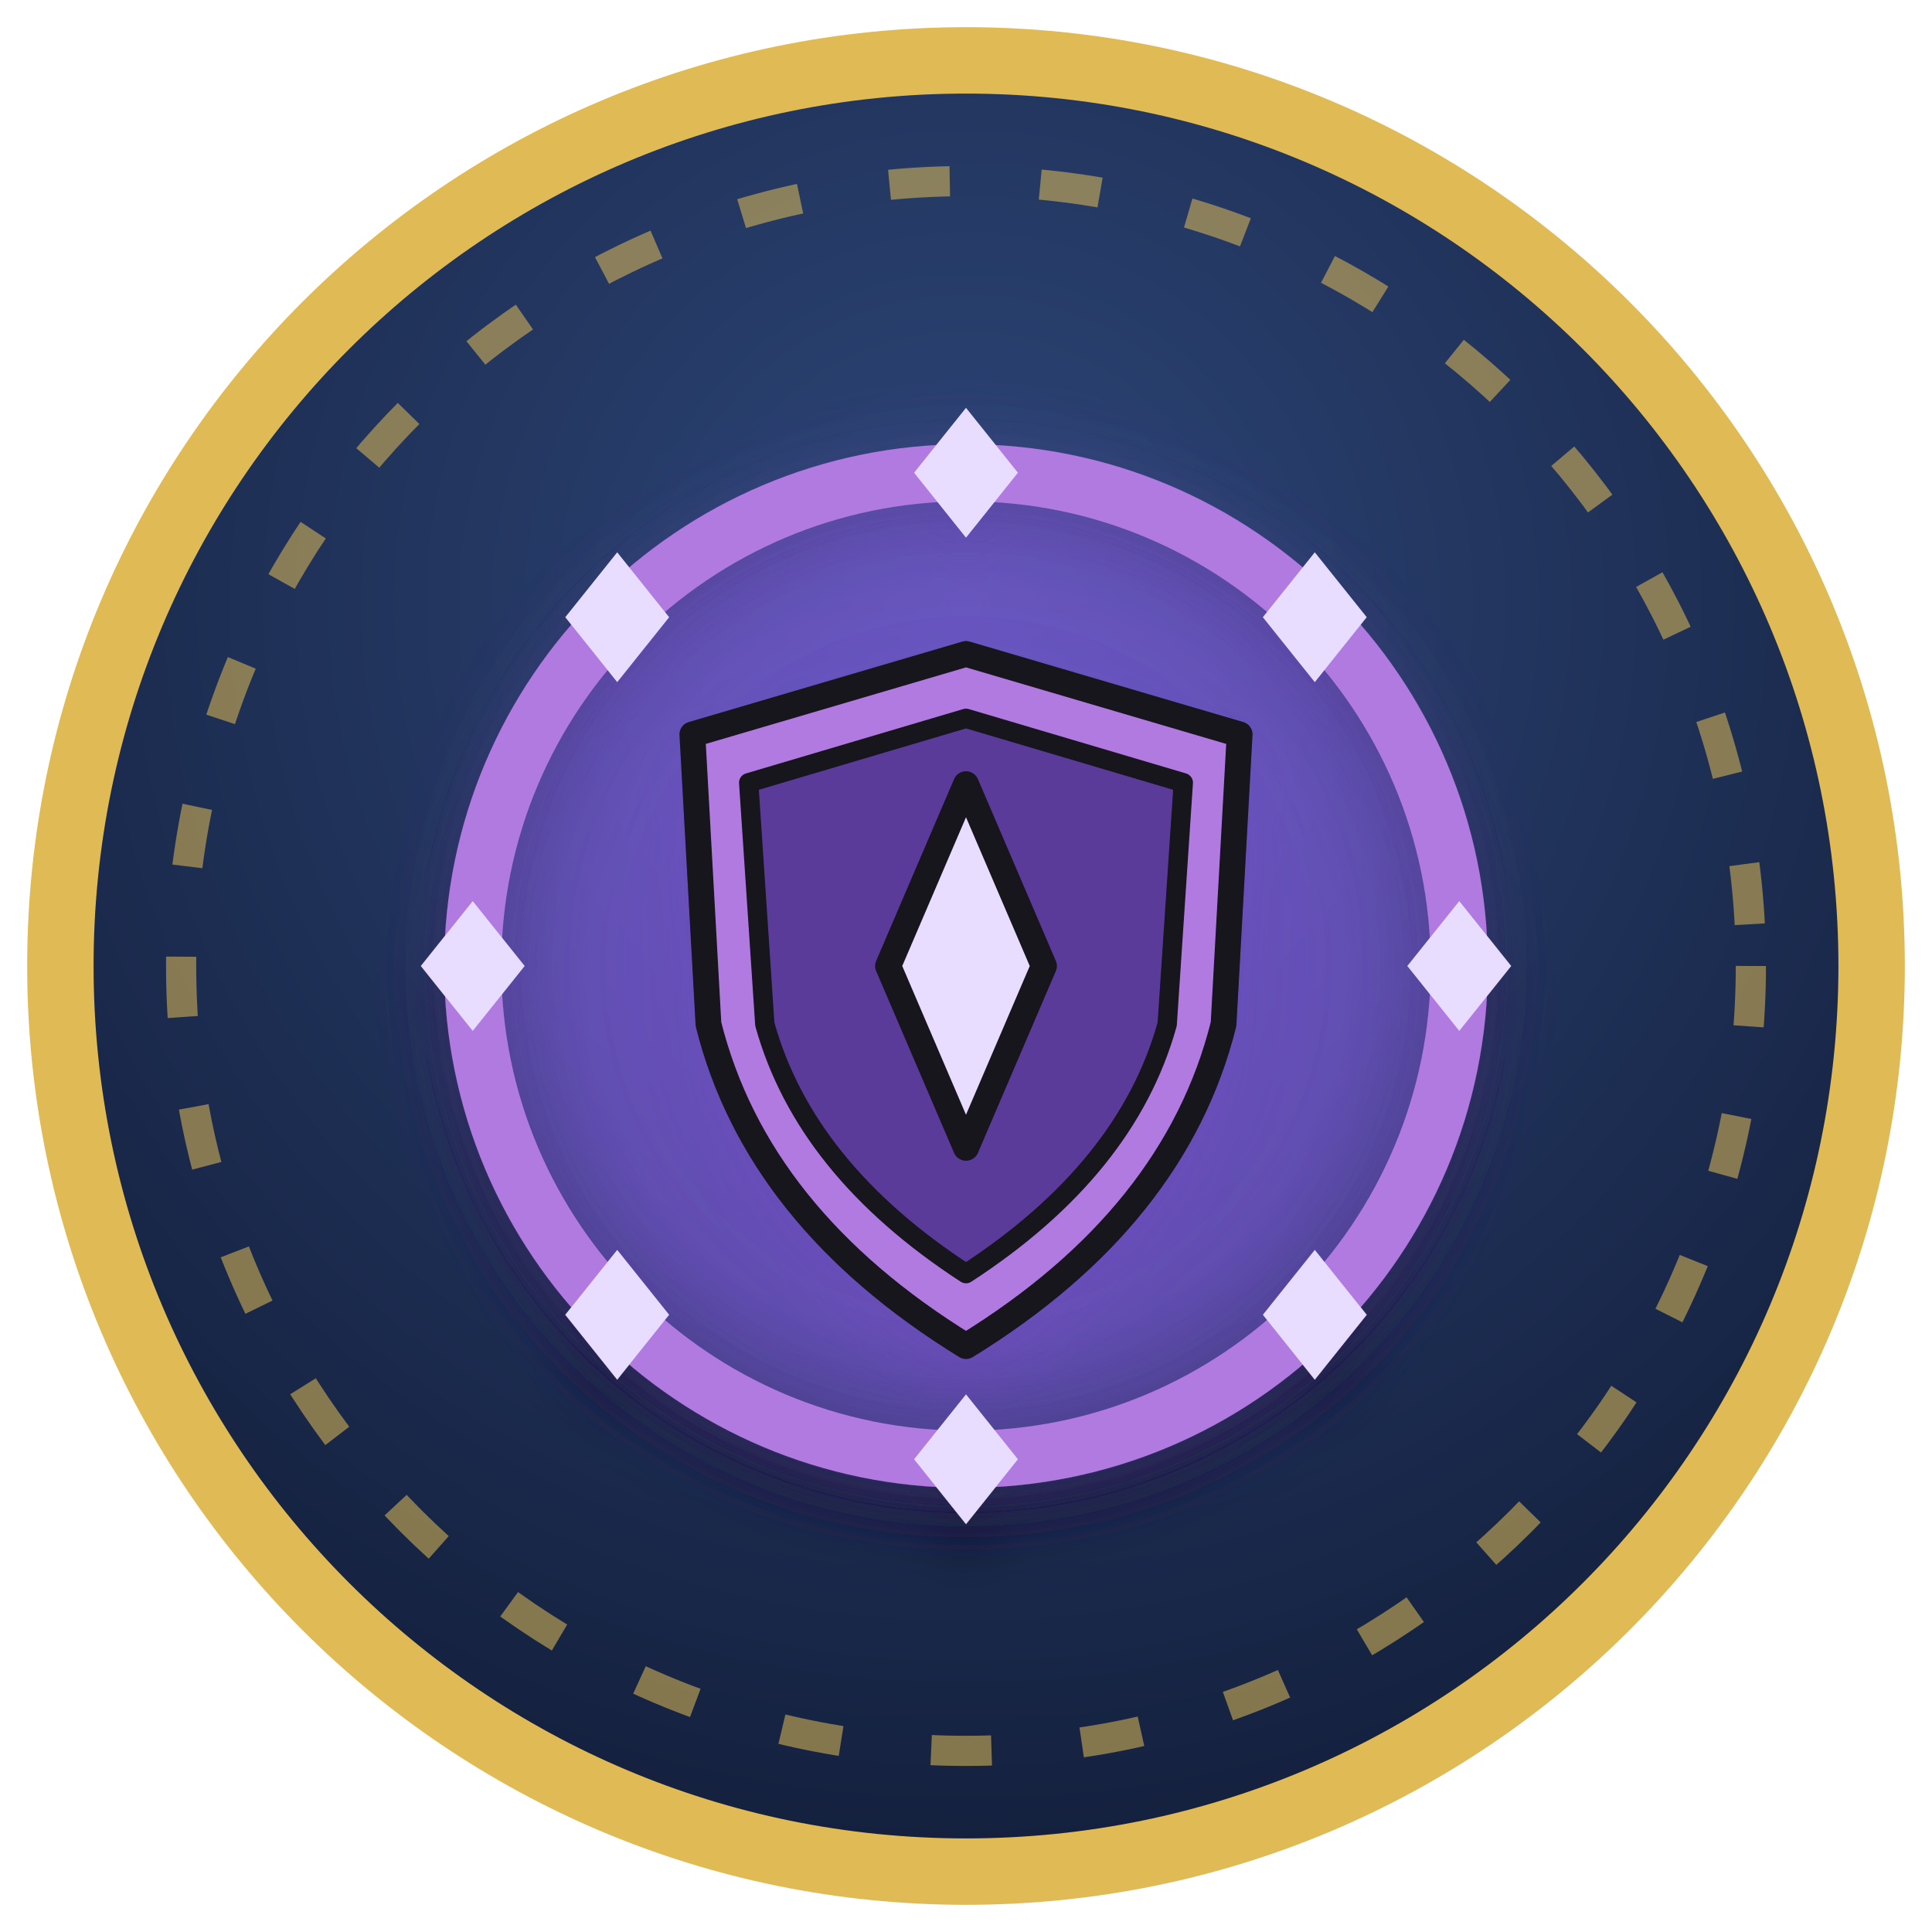
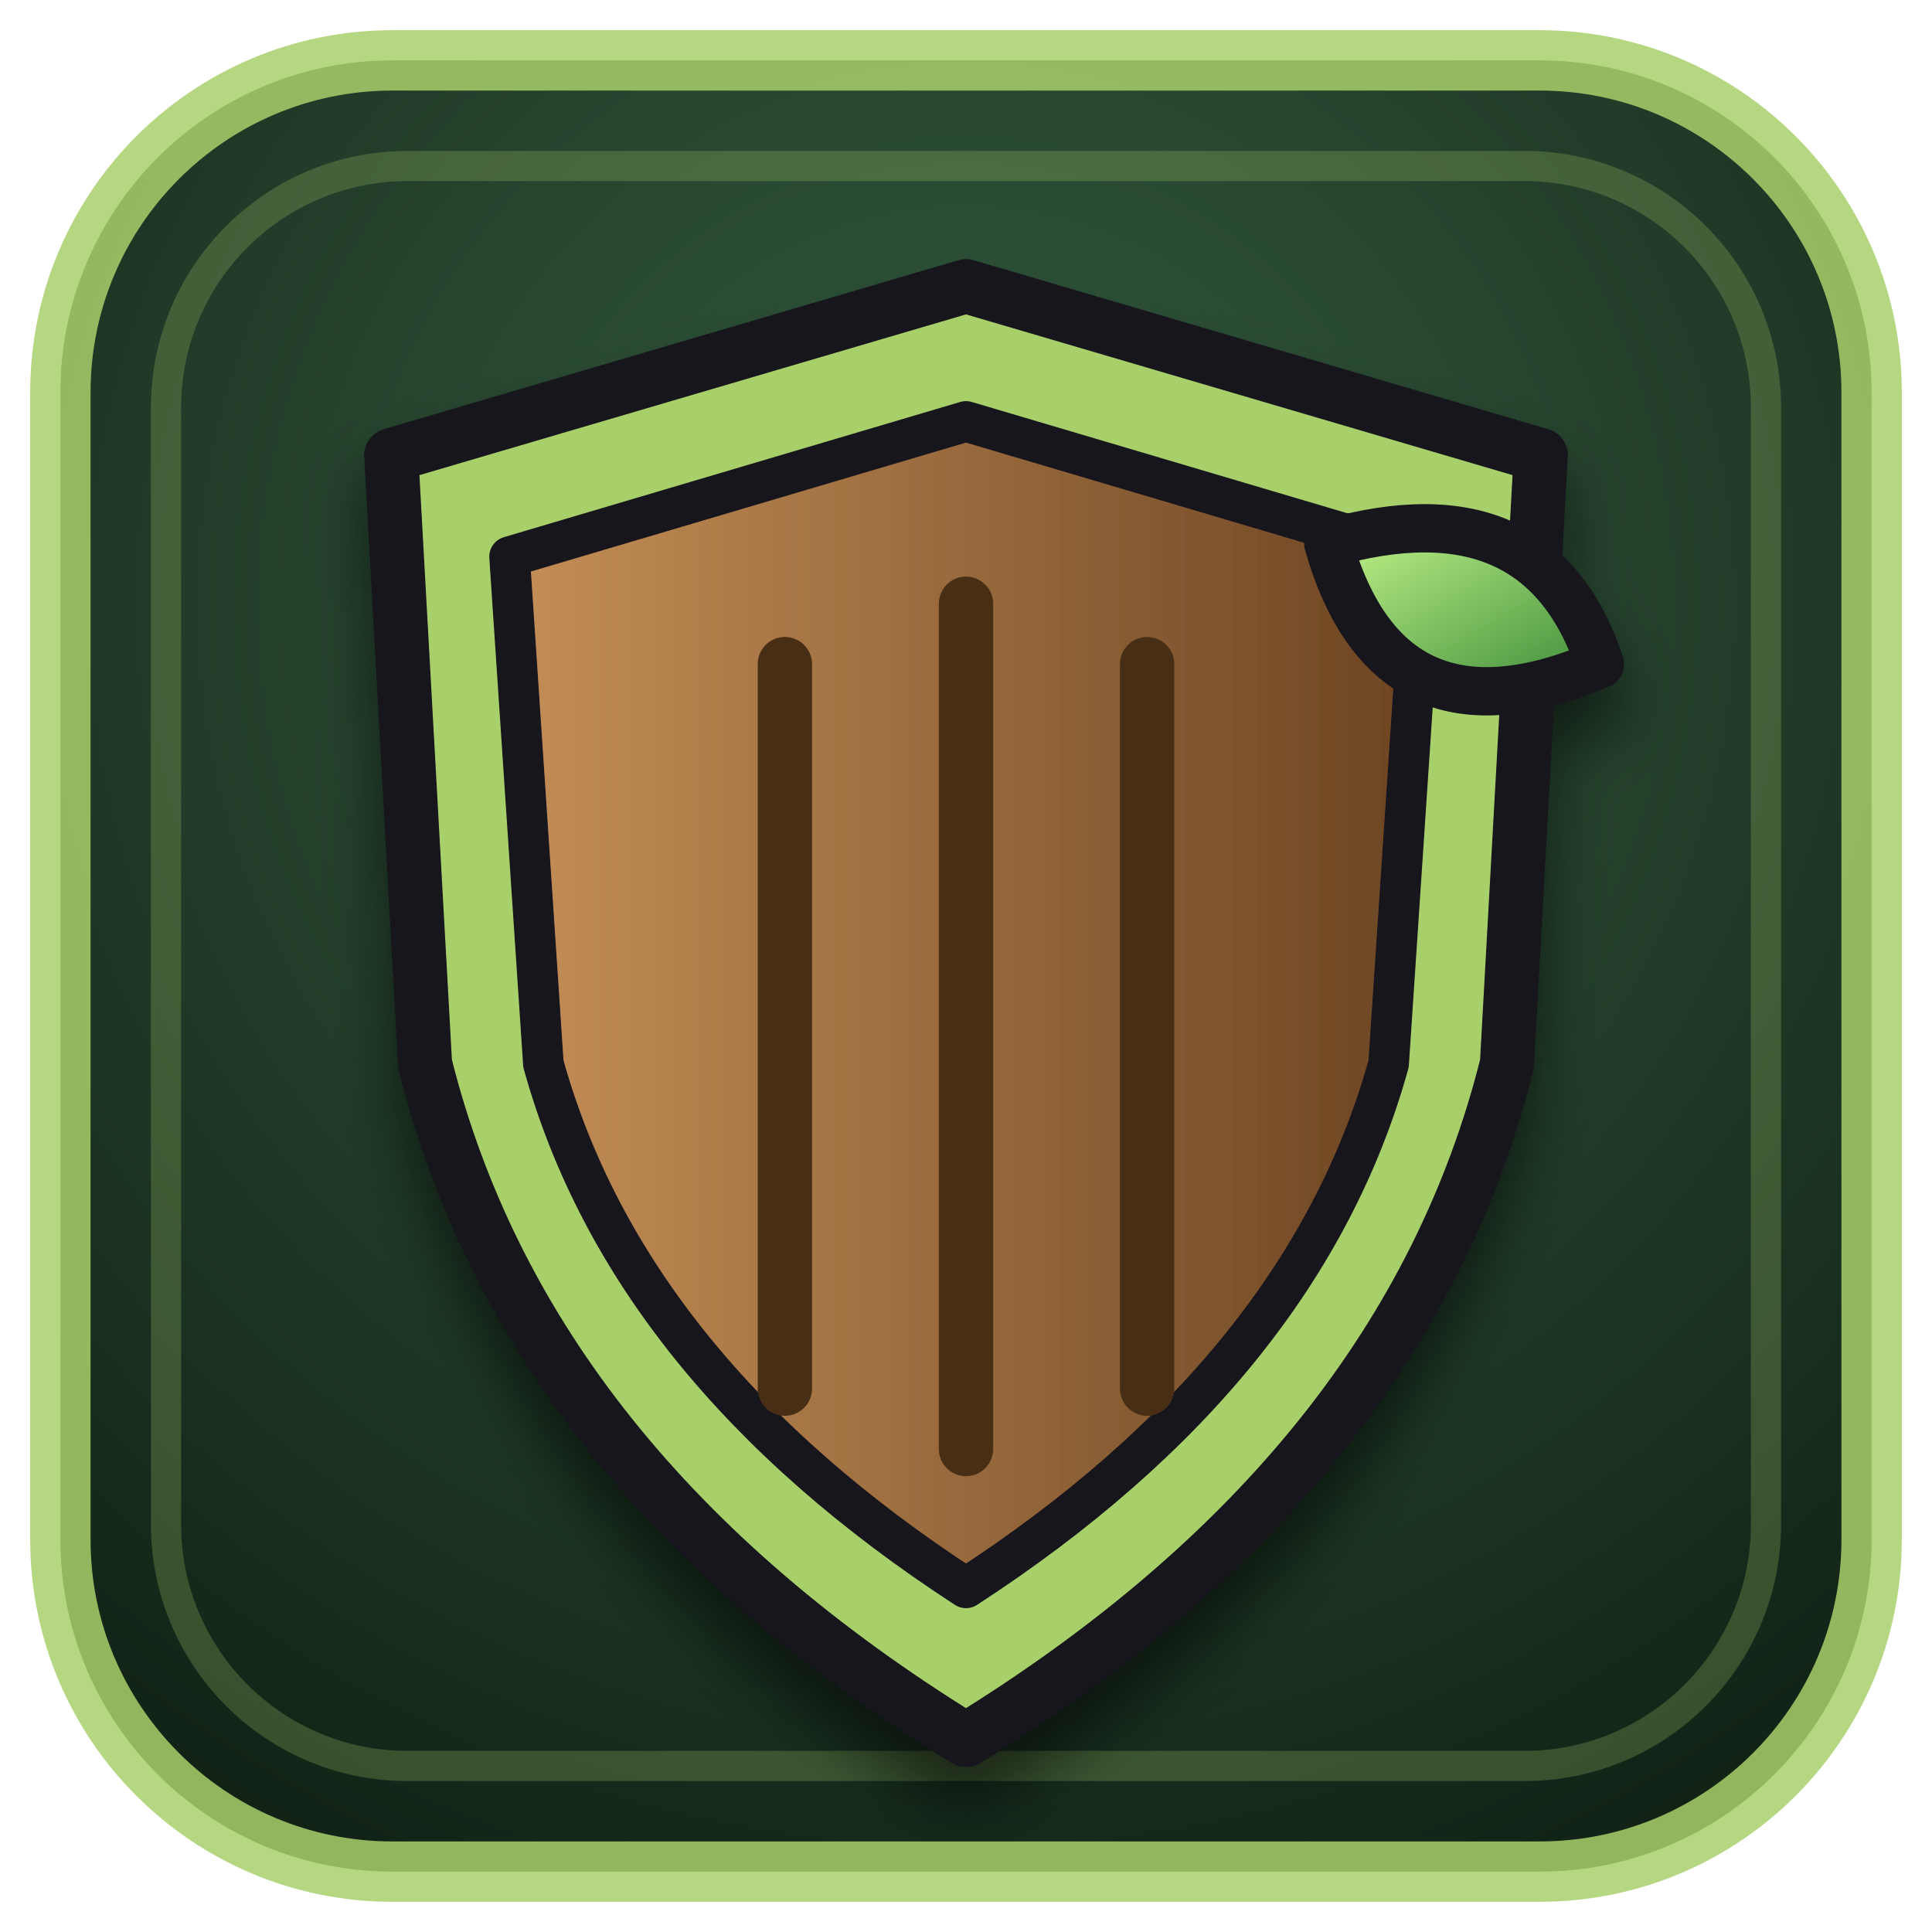
<svg xmlns="http://www.w3.org/2000/svg" viewBox="0 0 64 64" width="128" height="128">
  <defs>
    <linearGradient id="steel" x1="0" y1="0" x2="1" y2="1">
      <stop offset="0" stop-color="#f4f7fc" />
      <stop offset=".5" stop-color="#aab4c7" />
      <stop offset="1" stop-color="#5d6780" />
    </linearGradient>
    <linearGradient id="iron" x1="0" y1="0" x2="1" y2="1">
      <stop offset="0" stop-color="#9aa3b5" />
      <stop offset="1" stop-color="#454d61" />
    </linearGradient>
    <linearGradient id="gold" x1="0" y1="0" x2="0" y2="1">
      <stop offset="0" stop-color="#ffe9a8" />
      <stop offset=".55" stop-color="#e0a83c" />
      <stop offset="1" stop-color="#8a5a14" />
    </linearGradient>
    <linearGradient id="fire" x1="0" y1="0" x2="0" y2="1">
      <stop offset="0" stop-color="#e8391c" />
      <stop offset=".55" stop-color="#ff9a2e" />
      <stop offset="1" stop-color="#ffe680" />
    </linearGradient>
    <radialGradient id="fireR" cx=".45" cy=".45" r=".6">
      <stop offset="0" stop-color="#fff6c2" />
      <stop offset=".45" stop-color="#ffb43d" />
      <stop offset="1" stop-color="#d9361a" />
    </radialGradient>
    <linearGradient id="bolt" x1="0" y1="0" x2="1" y2="1">
      <stop offset="0" stop-color="#ffffff" />
      <stop offset=".5" stop-color="#a6ecff" />
      <stop offset="1" stop-color="#3fa2f0" />
    </linearGradient>
    <linearGradient id="blood" x1="0" y1="0" x2="0" y2="1">
      <stop offset="0" stop-color="#ff6060" />
      <stop offset="1" stop-color="#9a0f1c" />
    </linearGradient>
    <linearGradient id="poison" x1="0" y1="0" x2="0" y2="1">
      <stop offset="0" stop-color="#d6ff86" />
      <stop offset="1" stop-color="#4c9a28" />
    </linearGradient>
    <linearGradient id="water" x1="0" y1="0" x2="0" y2="1">
      <stop offset="0" stop-color="#b4f4ff" />
      <stop offset="1" stop-color="#2a86b8" />
    </linearGradient>
    <linearGradient id="ink" x1="0" y1="0" x2="0" y2="1">
      <stop offset="0" stop-color="#9474c4" />
      <stop offset="1" stop-color="#2a1d40" />
    </linearGradient>
    <linearGradient id="wood" x1="0" y1="0" x2="1" y2="0">
      <stop offset="0" stop-color="#c48e56" />
      <stop offset="1" stop-color="#6b4422" />
    </linearGradient>
    <linearGradient id="leaf" x1="0" y1="0" x2="1" y2="1">
      <stop offset="0" stop-color="#c4f58a" />
      <stop offset="1" stop-color="#3a8a38" />
    </linearGradient>
    <linearGradient id="hex" x1="0" y1="0" x2="0" y2="1">
      <stop offset="0" stop-color="#e09aff" />
      <stop offset="1" stop-color="#5a1f7a" />
    </linearGradient>
    <linearGradient id="bone" x1="0" y1="0" x2="0" y2="1">
      <stop offset="0" stop-color="#fbf4e2" />
      <stop offset="1" stop-color="#b8a684" />
    </linearGradient>
    <linearGradient id="heal" x1="0" y1="0" x2="0" y2="1">
      <stop offset="0" stop-color="#d4ffb0" />
      <stop offset="1" stop-color="#3fae4f" />
    </linearGradient>
    <linearGradient id="mana" x1="0" y1="0" x2="0" y2="1">
      <stop offset="0" stop-color="#bfe6ff" />
      <stop offset="1" stop-color="#2f6fd0" />
    </linearGradient>
    <linearGradient id="clay" x1="0" y1="0" x2="1" y2="1">
      <stop offset="0" stop-color="#d98a5a" />
      <stop offset="1" stop-color="#7a3a1e" />
    </linearGradient>
    <linearGradient id="hide" x1="0" y1="0" x2="0" y2="1">
      <stop offset="0" stop-color="#7a604a" />
      <stop offset="1" stop-color="#3e2e22" />
    </linearGradient>
    <linearGradient id="demon" x1="0" y1="0" x2="0" y2="1">
      <stop offset="0" stop-color="#c84a4a" />
      <stop offset="1" stop-color="#5a1418" />
    </linearGradient>
    <radialGradient id="holy" cx=".5" cy=".5" r=".5">
      <stop offset="0" stop-color="#fffbe6" />
      <stop offset=".5" stop-color="#ffe08a" stop-opacity=".8" />
      <stop offset="1" stop-color="#ffd060" stop-opacity="0" />
    </radialGradient>
    <radialGradient id="pearl" cx=".38" cy=".35" r=".7">
      <stop offset="0" stop-color="#ffffff" />
      <stop offset=".6" stop-color="#f2e6f0" />
      <stop offset="1" stop-color="#b8a8c4" />
    </radialGradient>
    <filter id="blur" x="-50%" y="-50%" width="200%" height="200%">
      <feGaussianBlur stdDeviation="2.2" />
    </filter>
    <filter id="ds" x="-20%" y="-20%" width="140%" height="140%">
      <feDropShadow dx="0" dy="1.4" stdDeviation="1" flood-color="#000" flood-opacity=".55" />
    </filter>
    <radialGradient id="bg" cx=".5" cy=".3" r=".85">
-       <stop offset="0" stop-color="#2d4678" />
-       <stop offset="1" stop-color="#0e1730" />
+       <stop offset="0" stop-color="#355d40" />
+       <stop offset="1" stop-color="#0e1d12" />
    </radialGradient>
  </defs>
-   <circle cx="32" cy="32" r="30" fill="url(#bg)" />
-   <circle cx="32" cy="32" r="26" fill="none" stroke="#e0bb55" stroke-width="1" stroke-dasharray="2 3" opacity=".55" />
-   <g filter="url(#ds)" stroke="#15121d" stroke-width="1.6" stroke-linejoin="round" stroke-linecap="round" transform="translate(32 32) scale(.86) translate(-32 -32)">
-     <g filter="url(#blur)" opacity="0.4" stroke="none">
-       <circle cx="32" cy="32" r="18" fill="#9a6aff" />
+   <rect x="2" y="2" width="60" height="60" rx="11" fill="url(#bg)" />
+   <rect x="5.5" y="5.5" width="53" height="53" rx="8" fill="none" stroke="#a8d06b" stroke-width="1" opacity="0.25" />
+   <g filter="url(#ds)" stroke="#15121d" stroke-width="1.6" stroke-linejoin="round" stroke-linecap="round">
+     <g transform="translate(32 33) scale(1.12)">
+       <path d="M0 -21 L17 -16 L16 2 Q13 14 0 22 Q-13 14 -16 2 L-17 -16 Z" fill="#a8d06b" />
+       <path d="M0 -17 L13.5 -13 L12.5 2 Q10 11 0 17.5 Q-10 11 -12.5 2 L-13.5 -13 Z" fill="url(#wood)" stroke-width="1.2" />
    </g>
-     <circle cx="32" cy="32" r="19" fill="#9a6aff" fill-opacity=".18" stroke="#b07ae0" stroke-width="2.2" />
-     <g transform="translate(51.0 32.0)">
-       <path d="M0 -2.5 L2 0 L0 2.5 L-2 0 Z" fill="#e8dcff" stroke="none" />
-     </g>
-     <g transform="translate(45.43503 45.43503)">
-       <path d="M0 -2.5 L2 0 L0 2.5 L-2 0 Z" fill="#e8dcff" stroke="none" />
-     </g>
-     <g transform="translate(32.0 51.0)">
-       <path d="M0 -2.5 L2 0 L0 2.5 L-2 0 Z" fill="#e8dcff" stroke="none" />
-     </g>
-     <g transform="translate(18.56497 45.43503)">
-       <path d="M0 -2.5 L2 0 L0 2.5 L-2 0 Z" fill="#e8dcff" stroke="none" />
-     </g>
-     <g transform="translate(13.0 32.0)">
-       <path d="M0 -2.5 L2 0 L0 2.5 L-2 0 Z" fill="#e8dcff" stroke="none" />
-     </g>
-     <g transform="translate(18.56497 18.56497)">
-       <path d="M0 -2.5 L2 0 L0 2.5 L-2 0 Z" fill="#e8dcff" stroke="none" />
-     </g>
-     <g transform="translate(32 13.0)">
-       <path d="M0 -2.5 L2 0 L0 2.5 L-2 0 Z" fill="#e8dcff" stroke="none" />
-     </g>
-     <g transform="translate(45.43503 18.56497)">
-       <path d="M0 -2.5 L2 0 L0 2.5 L-2 0 Z" fill="#e8dcff" stroke="none" />
-     </g>
-     <g transform="translate(32 33) scale(0.62)">
-       <path d="M0 -21 L17 -16 L16 2 Q13 14 0 22 Q-13 14 -16 2 L-17 -16 Z" fill="#b07ae0" />
-       <path d="M0 -17 L13.5 -13 L12.5 2 Q10 11 0 17.5 Q-10 11 -12.5 2 L-13.5 -13 Z" fill="#5a3a9a" stroke-width="1.2" />
-     </g>
-     <path d="M32 25 L35 32 L32 39 L29 32 Z" fill="#e8dcff" stroke-width="1" />
+     <path d="M26 22 V46 M32 20 V48 M38 22 V46" stroke="#4a2f16" stroke-width="1.8" fill="none" />
+     <path d="M44 18 q7 -2 9 4 q-7 3 -9 -4 Z" fill="url(#leaf)" />
  </g>
-   <circle cx="32" cy="32" r="30" fill="none" stroke="#e0bb55" stroke-width="2.2" />
+   <rect x="2" y="2" width="60" height="60" rx="11" fill="none" stroke="#a8d06b" stroke-width="2" opacity="0.85" />
</svg>
